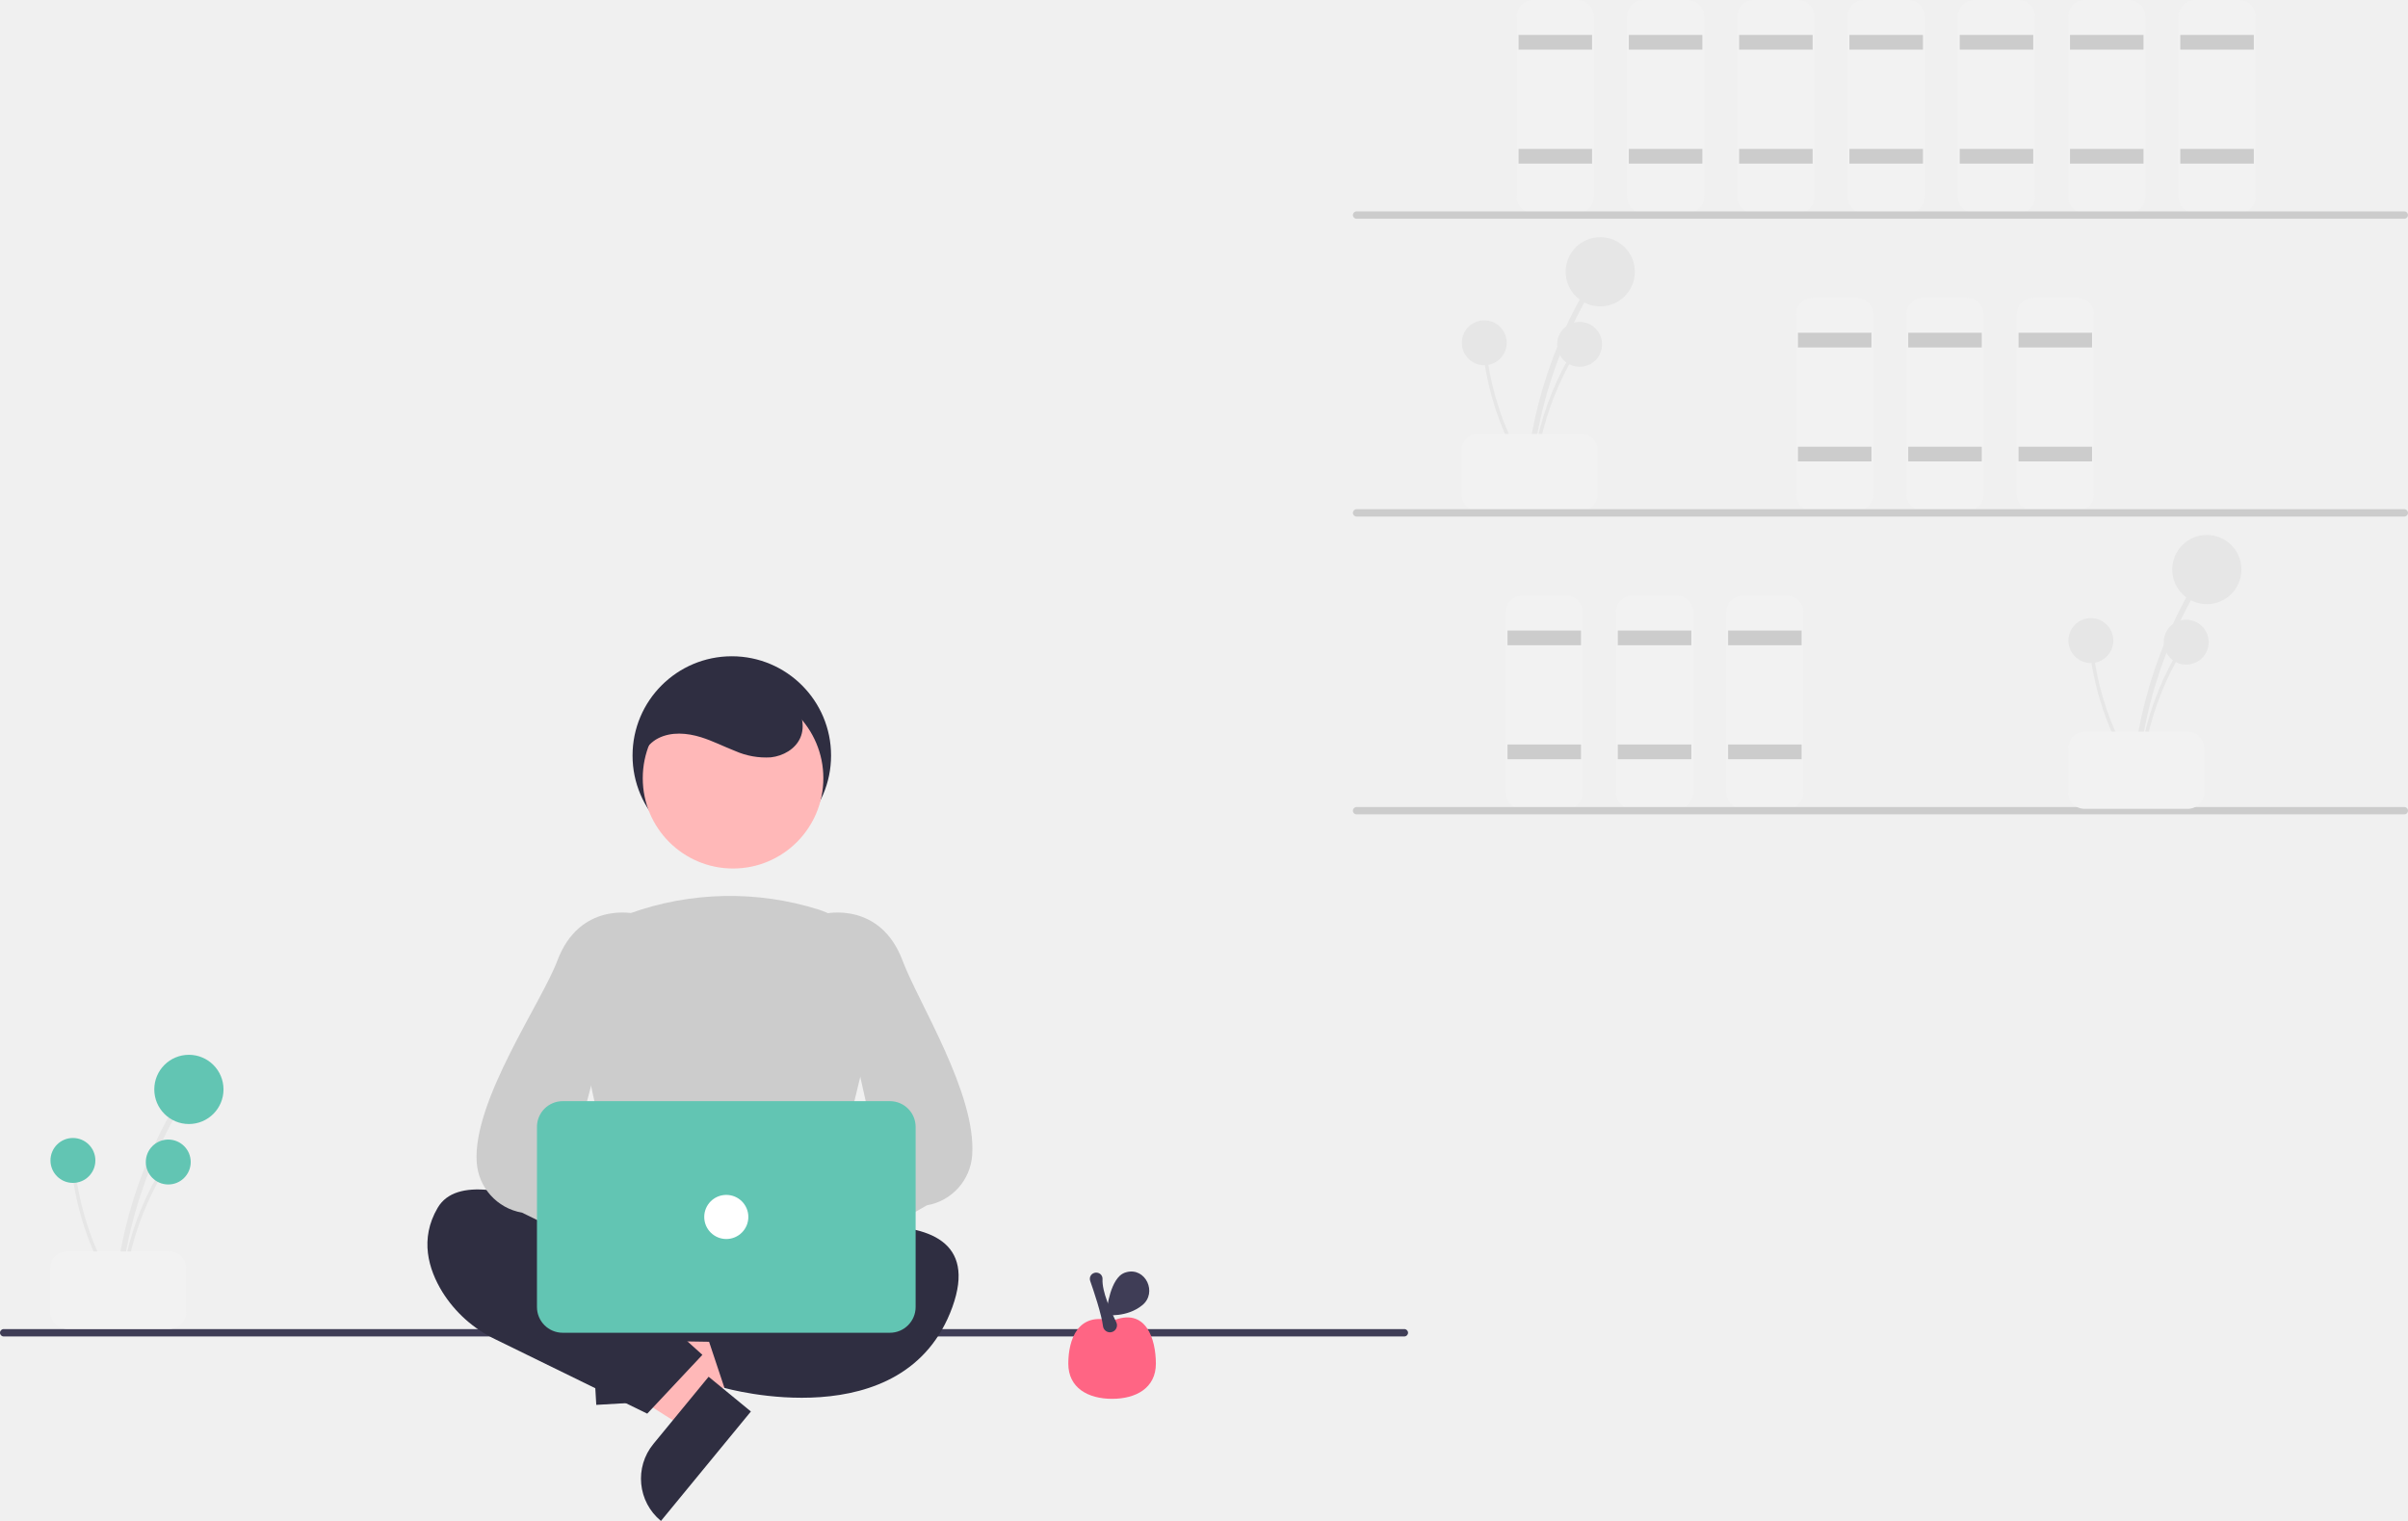
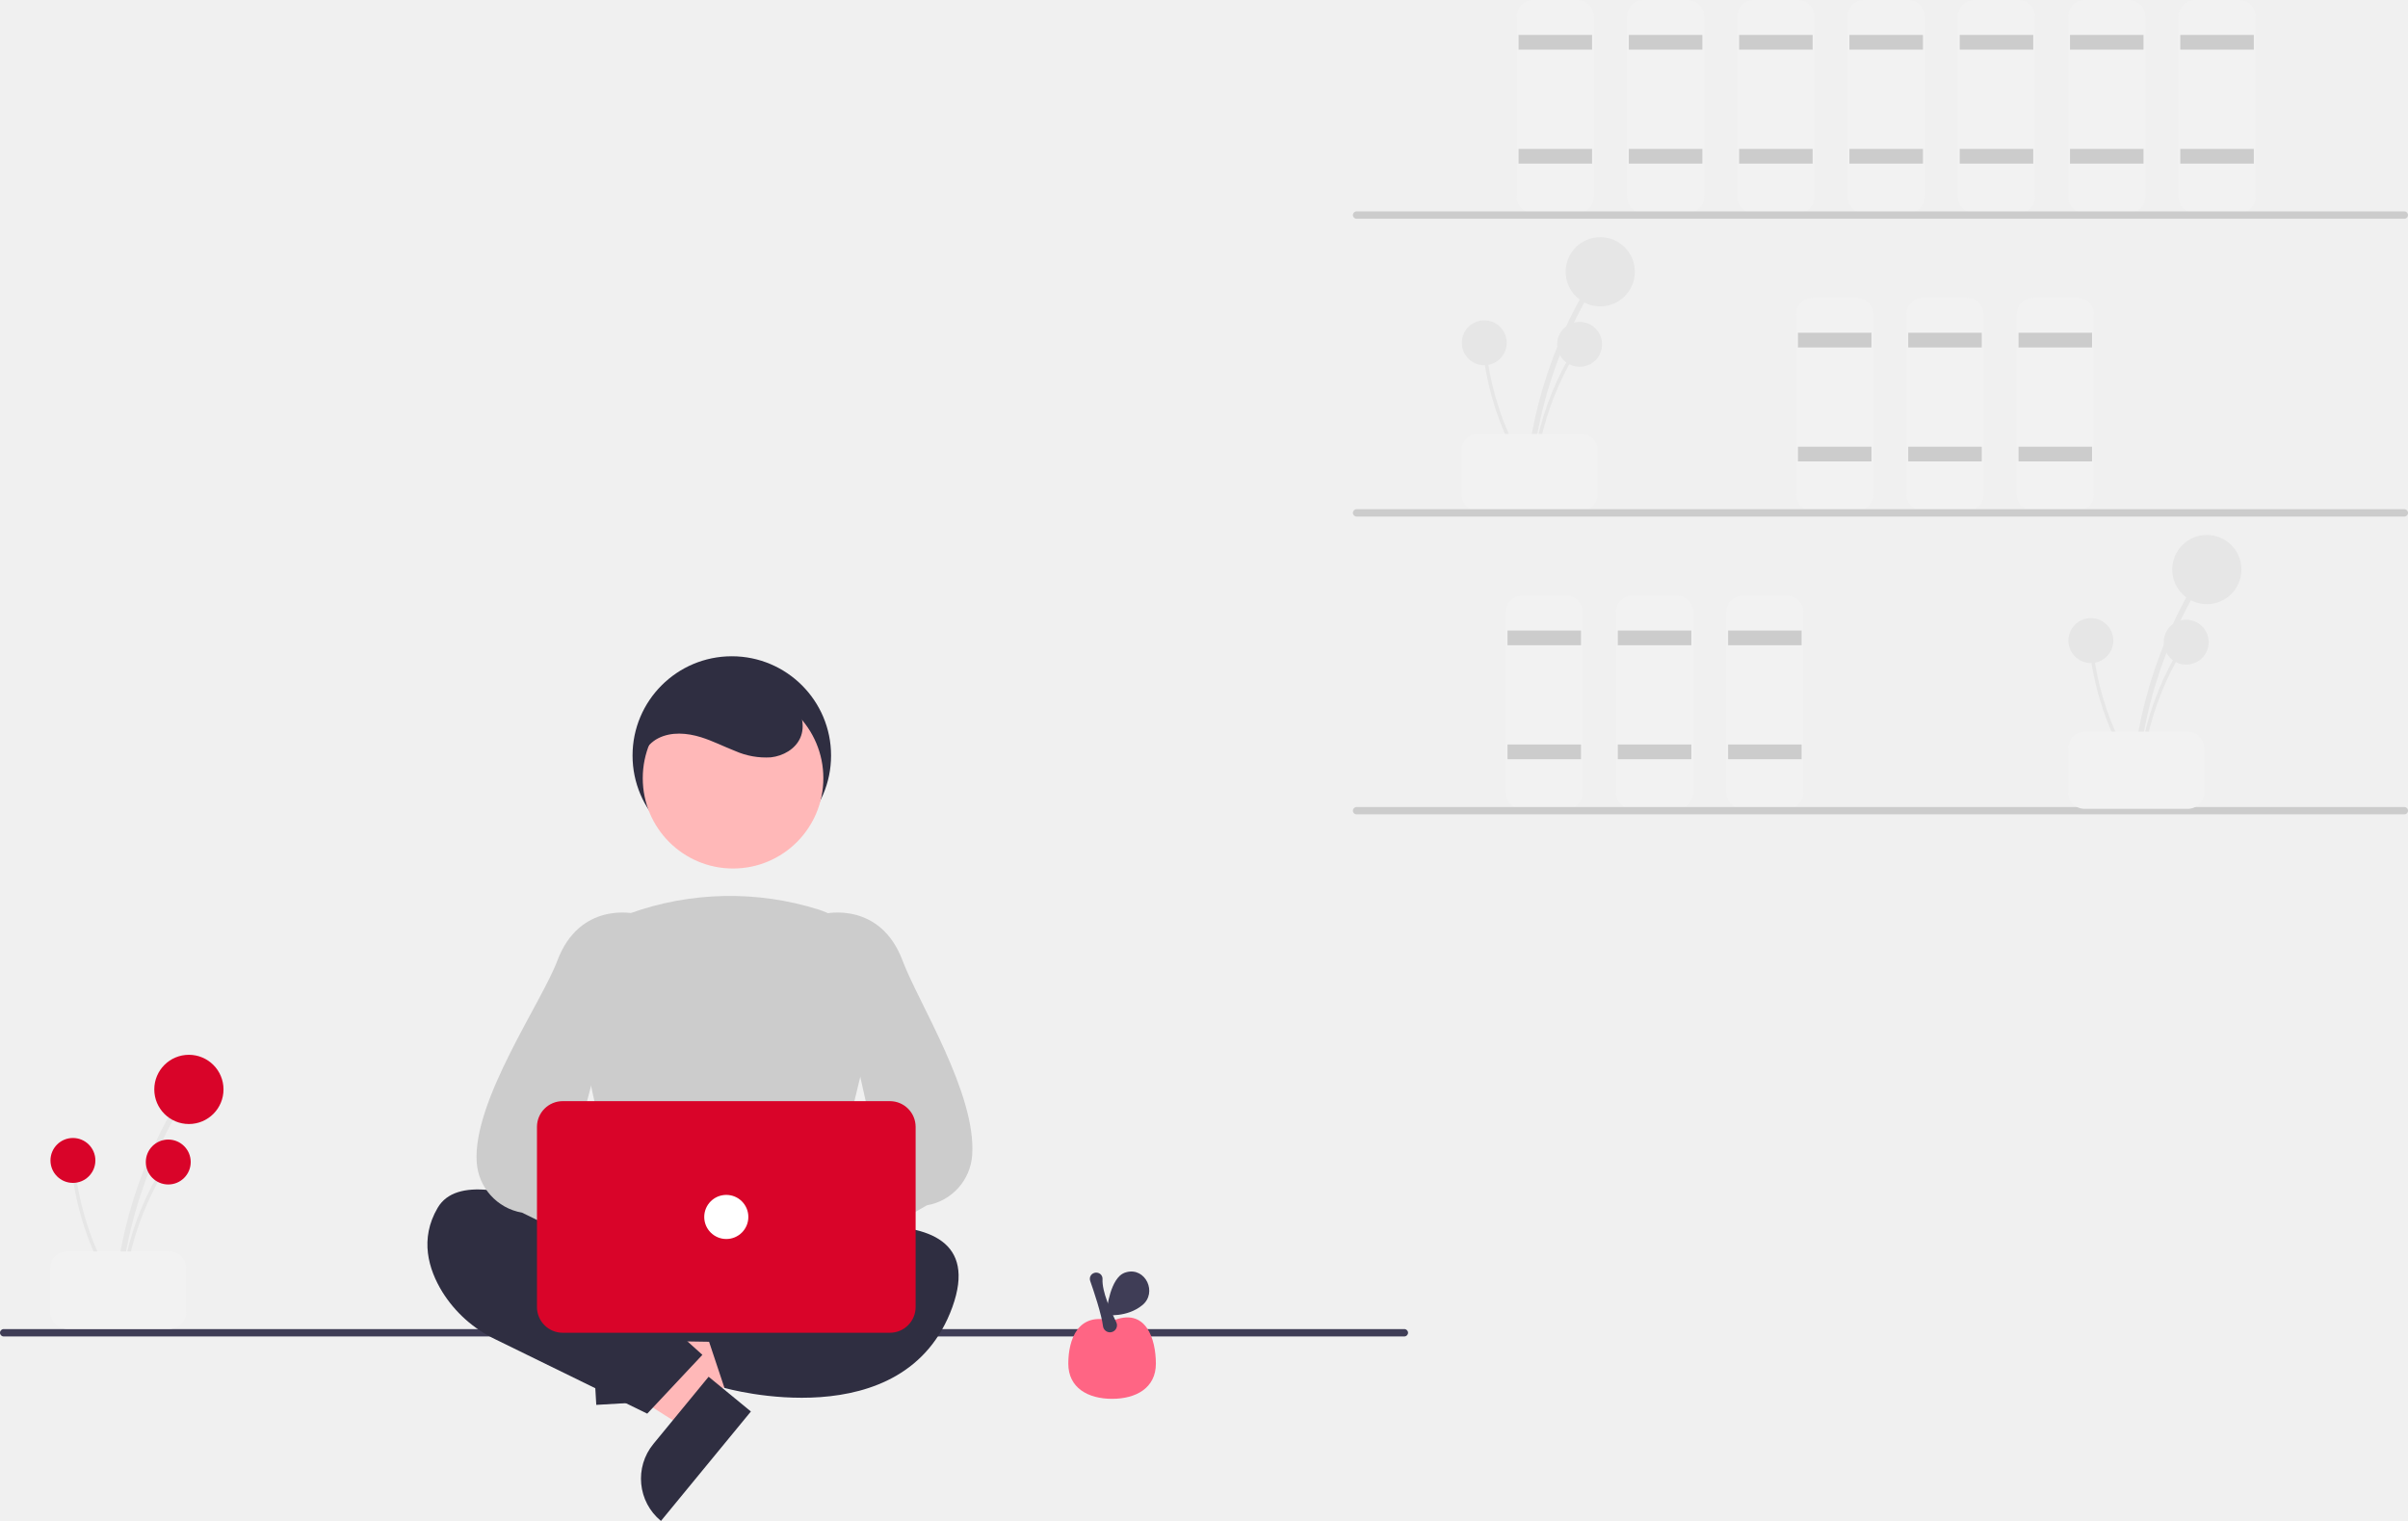
<svg xmlns="http://www.w3.org/2000/svg" data-name="Layer 1" width="655" height="413.68" viewBox="0 0 655 413.68">
  <path d="M689.063,372.583a122.041,122.041,0,0,1,10.101-38.517q2.28-5.092,5.018-9.961a.744.744,0,0,0-1.284-.75,123.729,123.729,0,0,0-13.768,37.982q-1.034,5.584-1.554,11.246c-.088.952,1.399.946,1.486,0Z" transform="translate(-272.5 -243.1602)" fill="#e6e6e6" />
  <circle cx="435.282" cy="73.914" r="9.414" fill="#e6e6e6" />
  <path d="M690.026,372.833a79.174,79.174,0,0,1,6.553-24.988q1.479-3.304,3.255-6.462a.483.483,0,0,0-.833-.487,80.268,80.268,0,0,0-8.932,24.641q-.671,3.622-1.008,7.296c-.057.618.908.614.964,0Z" transform="translate(-272.5 -243.1602)" fill="#e6e6e6" />
  <circle cx="429.67" cy="93.662" r="6.108" fill="#e6e6e6" />
  <path d="M688.809,372.257a79.174,79.174,0,0,1-10.202-23.733q-.866-3.515-1.408-7.097a.483.483,0,0,0-.956.128,80.268,80.268,0,0,0,8.113,24.922q1.699,3.269,3.693,6.373c.335.522,1.093-.074.76-.593Z" transform="translate(-272.5 -243.1602)" fill="#e6e6e6" />
  <circle cx="403.735" cy="93.233" r="6.108" fill="#e6e6e6" />
  <path d="M670.059,377.66v-12a4.505,4.505,0,0,1,4.5-4.5h28a4.505,4.505,0,0,1,4.5,4.5v12a4.505,4.505,0,0,1-4.5,4.5h-28A4.505,4.505,0,0,1,670.059,377.66Z" transform="translate(-272.5 -243.1602)" fill="#f2f2f2" style="isolation:isolate" />
  <path d="M701.559,301.16h-12a4.505,4.505,0,0,1-4.5-4.5v-49a4.505,4.505,0,0,1,4.5-4.5h12a4.505,4.505,0,0,1,4.5,4.5v49A4.505,4.505,0,0,1,701.559,301.16Z" transform="translate(-272.5 -243.1602)" fill="#f2f2f2" style="isolation:isolate" />
  <rect x="413.059" y="9.5" width="20" height="4" fill="#ccc" />
  <rect x="413.059" y="40.5" width="20" height="4" fill="#ccc" />
  <path d="M731.559,301.16h-12a4.505,4.505,0,0,1-4.5-4.5v-49a4.505,4.505,0,0,1,4.5-4.5h12a4.505,4.505,0,0,1,4.5,4.5v49A4.505,4.505,0,0,1,731.559,301.16Z" transform="translate(-272.5 -243.1602)" fill="#f2f2f2" style="isolation:isolate" />
  <rect x="443.059" y="9.5" width="20" height="4" fill="#ccc" />
  <rect x="443.059" y="40.5" width="20" height="4" fill="#ccc" />
  <path d="M761.559,301.16h-12a4.505,4.505,0,0,1-4.5-4.5v-49a4.505,4.505,0,0,1,4.5-4.5h12a4.505,4.505,0,0,1,4.5,4.5v49A4.505,4.505,0,0,1,761.559,301.16Z" transform="translate(-272.5 -243.1602)" fill="#f2f2f2" style="isolation:isolate" />
  <rect x="473.059" y="9.5" width="20" height="4" fill="#ccc" />
  <rect x="473.059" y="40.5" width="20" height="4" fill="#ccc" />
  <path d="M777.559,382.16h-12a4.505,4.505,0,0,1-4.5-4.5v-49a4.505,4.505,0,0,1,4.5-4.5h12a4.505,4.505,0,0,1,4.5,4.5v49A4.505,4.505,0,0,1,777.559,382.16Z" transform="translate(-272.5 -243.1602)" fill="#f2f2f2" style="isolation:isolate" />
  <rect x="489.059" y="90.5" width="20" height="4" fill="#ccc" />
  <rect x="489.059" y="121.5" width="20" height="4" fill="#ccc" />
  <path d="M807.559,382.16h-12a4.505,4.505,0,0,1-4.5-4.5v-49a4.505,4.505,0,0,1,4.5-4.5h12a4.505,4.505,0,0,1,4.5,4.5v49A4.505,4.505,0,0,1,807.559,382.16Z" transform="translate(-272.5 -243.1602)" fill="#f2f2f2" style="isolation:isolate" />
  <rect x="519.059" y="90.5" width="20" height="4" fill="#ccc" />
  <rect x="519.059" y="121.5" width="20" height="4" fill="#ccc" />
  <path d="M837.559,382.16h-12a4.505,4.505,0,0,1-4.5-4.5v-49a4.505,4.505,0,0,1,4.5-4.5h12a4.505,4.505,0,0,1,4.5,4.5v49A4.505,4.505,0,0,1,837.559,382.16Z" transform="translate(-272.5 -243.1602)" fill="#f2f2f2" style="isolation:isolate" />
  <rect x="549.059" y="90.5" width="20" height="4" fill="#ccc" />
  <rect x="549.059" y="121.5" width="20" height="4" fill="#ccc" />
  <path d="M698.559,463.16h-12a4.505,4.505,0,0,1-4.5-4.5v-49a4.505,4.505,0,0,1,4.5-4.5h12a4.505,4.505,0,0,1,4.5,4.5v49A4.505,4.505,0,0,1,698.559,463.16Z" transform="translate(-272.5 -243.1602)" fill="#f2f2f2" style="isolation:isolate" />
  <rect x="410.059" y="171.5" width="20" height="4" fill="#ccc" />
  <rect x="410.059" y="202.5" width="20" height="4" fill="#ccc" />
  <path d="M728.559,463.16h-12a4.505,4.505,0,0,1-4.5-4.5v-49a4.505,4.505,0,0,1,4.5-4.5h12a4.505,4.505,0,0,1,4.5,4.5v49A4.505,4.505,0,0,1,728.559,463.16Z" transform="translate(-272.5 -243.1602)" fill="#f2f2f2" style="isolation:isolate" />
  <rect x="440.059" y="171.5" width="20" height="4" fill="#ccc" />
  <rect x="440.059" y="202.5" width="20" height="4" fill="#ccc" />
  <path d="M758.559,463.16h-12a4.505,4.505,0,0,1-4.5-4.5v-49a4.505,4.505,0,0,1,4.5-4.5h12a4.505,4.505,0,0,1,4.5,4.5v49A4.505,4.505,0,0,1,758.559,463.16Z" transform="translate(-272.5 -243.1602)" fill="#f2f2f2" style="isolation:isolate" />
  <rect x="470.059" y="171.5" width="20" height="4" fill="#ccc" />
  <rect x="470.059" y="202.5" width="20" height="4" fill="#ccc" />
  <path d="M791.559,301.16h-12a4.505,4.505,0,0,1-4.5-4.5v-49a4.505,4.505,0,0,1,4.5-4.5h12a4.505,4.505,0,0,1,4.5,4.5v49A4.505,4.505,0,0,1,791.559,301.16Z" transform="translate(-272.5 -243.1602)" fill="#f2f2f2" style="isolation:isolate" />
  <rect x="503.059" y="9.5" width="20" height="4" fill="#ccc" />
  <rect x="503.059" y="40.5" width="20" height="4" fill="#ccc" />
  <path d="M821.559,301.16h-12a4.505,4.505,0,0,1-4.5-4.5v-49a4.505,4.505,0,0,1,4.5-4.5h12a4.505,4.505,0,0,1,4.5,4.5v49A4.505,4.505,0,0,1,821.559,301.16Z" transform="translate(-272.5 -243.1602)" fill="#f2f2f2" style="isolation:isolate" />
  <rect x="533.059" y="9.5" width="20" height="4" fill="#ccc" />
  <rect x="533.059" y="40.5" width="20" height="4" fill="#ccc" />
  <path d="M851.559,301.16h-12a4.505,4.505,0,0,1-4.5-4.5v-49a4.505,4.505,0,0,1,4.5-4.5h12a4.505,4.505,0,0,1,4.5,4.5v49A4.505,4.505,0,0,1,851.559,301.16Z" transform="translate(-272.5 -243.1602)" fill="#f2f2f2" style="isolation:isolate" />
  <rect x="563.059" y="9.5" width="20" height="4" fill="#ccc" />
  <rect x="563.059" y="40.5" width="20" height="4" fill="#ccc" />
  <path d="M881.559,301.16h-12a4.505,4.505,0,0,1-4.5-4.5v-49a4.505,4.505,0,0,1,4.5-4.5h12a4.505,4.505,0,0,1,4.5,4.5v49A4.505,4.505,0,0,1,881.559,301.16Z" transform="translate(-272.5 -243.1602)" fill="#f2f2f2" style="isolation:isolate" />
  <rect x="593.059" y="9.5" width="20" height="4" fill="#ccc" />
  <rect x="593.059" y="40.5" width="20" height="4" fill="#ccc" />
  <path d="M926.5,302.66h-285a1,1,0,0,1,0-2h285a1,1,0,0,1,0,2Z" transform="translate(-272.5 -243.1602)" fill="#ccc" />
  <path d="M926.5,383.66h-285a1,1,0,0,1,0-2h285a1,1,0,0,1,0,2Z" transform="translate(-272.5 -243.1602)" fill="#ccc" />
  <path d="M926.5,464.66h-285a1,1,0,0,1,0-2h285a1,1,0,0,1,0,2Z" transform="translate(-272.5 -243.1602)" fill="#ccc" />
  <path d="M854.063,453.583a122.041,122.041,0,0,1,10.101-38.517q2.28-5.092,5.018-9.961a.744.744,0,0,0-1.284-.75,123.729,123.729,0,0,0-13.768,37.982q-1.034,5.584-1.554,11.246c-.088.952,1.399.946,1.486,0Z" transform="translate(-272.5 -243.1602)" fill="#e6e6e6" />
  <circle cx="600.282" cy="154.914" r="9.414" fill="#e6e6e6" />
  <path d="M855.026,453.833a79.174,79.174,0,0,1,6.553-24.988q1.479-3.304,3.255-6.462a.483.483,0,0,0-.833-.487,80.268,80.268,0,0,0-8.932,24.641q-.671,3.622-1.008,7.296c-.057.618.908.614.964,0Z" transform="translate(-272.5 -243.1602)" fill="#e6e6e6" />
  <circle cx="594.67" cy="174.662" r="6.108" fill="#e6e6e6" />
  <path d="M853.809,453.257a79.174,79.174,0,0,1-10.202-23.733q-.866-3.515-1.408-7.097a.483.483,0,0,0-.956.128,80.268,80.268,0,0,0,8.113,24.922q1.699,3.269,3.693,6.373c.335.522,1.093-.074.76-.593Z" transform="translate(-272.5 -243.1602)" fill="#e6e6e6" />
  <circle cx="568.735" cy="174.233" r="6.108" fill="#e6e6e6" />
  <path d="M835.059,458.66v-12a4.505,4.505,0,0,1,4.5-4.5h28a4.505,4.505,0,0,1,4.5,4.5v12a4.505,4.505,0,0,1-4.5,4.5h-28A4.505,4.505,0,0,1,835.059,458.66Z" transform="translate(-272.5 -243.1602)" fill="#f2f2f2" style="isolation:isolate" />
  <path d="M654.5,606.66h-381a1,1,0,0,1,0-2h381a1,1,0,0,1,0,2Z" transform="translate(-272.5 -243.1602)" fill="#3f3d56" />
  <circle cx="199.059" cy="205.5" r="27" fill="#2f2e41" />
  <polygon points="173.405 378.826 172.69 366.588 219.556 358.003 220.612 376.067 173.405 378.826" fill="#ffb8b8" />
  <path d="M436.622,598.163h23.644a0,0,0,0,1,0,0v14.887a0,0,0,0,1,0,0H421.735a0,0,0,0,1,0,0v0A14.887,14.887,0,0,1,436.622,598.163Z" transform="translate(747.3404 -113.1422) rotate(86.65462)" fill="#2f2e41" />
  <polygon points="193.789 378.714 186.004 388.185 145.768 362.666 157.257 348.688 193.789 378.714" fill="#ffb8b8" />
  <path d="M454.39,629.787h23.644a0,0,0,0,1,0,0v14.887a0,0,0,0,1,0,0H439.503a0,0,0,0,1,0,0v0A14.887,14.887,0,0,1,454.39,629.787Z" transform="translate(-597.3196 343.8614) rotate(-50.58212)" fill="#2f2e41" />
  <path d="M443.887,577.83l-5.32,25.079a4,4,0,0,0,3.848,4.83l52.298.844a4,4,0,0,0,4.004-4.695l-4.575-25.922a4,4,0,0,0-3.939-3.305H447.8A4,4,0,0,0,443.887,577.83Z" transform="translate(-272.5 -243.1602)" fill="#2f2e41" />
  <path d="M452.559,586.66s-51-32-61-15c-5,8.5-2.5,16.75,1.25,22.875a34.631,34.631,0,0,0,14.402,12.891l41.347,20.234,15-16-10-9Z" transform="translate(-272.5 -243.1602)" fill="#2f2e41" />
  <path d="M478.559,581.66s66-19,53,17-62,22-62,22l-5-15,17-12Z" transform="translate(-272.5 -243.1602)" fill="#2f2e41" />
  <circle cx="199.398" cy="211.665" r="24.561" fill="#ffb8b8" />
  <path d="M473.185,585.629a131.994,131.994,0,0,1-30.257-3.986l-.292-.08-13.706-63.045a23.225,23.225,0,0,1,14.933-26.943,80.46,80.46,0,0,1,51.3-1.024h0a23.47,23.47,0,0,1,15.635,27.765l-15.308,63.195-.216.103C488.911,584.626,480.956,585.629,473.185,585.629Z" transform="translate(-272.5 -243.1602)" fill="#ccc" />
  <path d="M454.774,590.527a10.056,10.056,0,0,1,14.475-5.312l26.987-23.425,2.442,18.408-26.001,19.422a10.11,10.11,0,0,1-17.902-9.094Z" transform="translate(-272.5 -243.1602)" fill="#ffb8b8" />
  <path d="M480.512,595.636a4.534,4.534,0,0,1-1.296-.19,4.453,4.453,0,0,1-2.962-2.816l-3.257-9.229a4.472,4.472,0,0,1,1.302-4.902l36.769-22.074L496.573,491.763l.369-.089c.15-.037,15-3.417,21.086,12.811,4.261,11.365,20.031,36.077,18.919,52.776a14.885,14.885,0,0,1-12.322,13.728l-41.388,23.713A4.456,4.456,0,0,1,480.512,595.636Z" transform="translate(-272.5 -243.1602)" fill="#ccc" />
  <path d="M484.636,588.333a10.056,10.056,0,0,0-14.475-5.312l-26.986-23.425-2.442,18.408,26.001,19.422a10.11,10.11,0,0,0,17.902-9.094Z" transform="translate(-272.5 -243.1602)" fill="#ffb8b8" />
  <path d="M461.606,595.636a4.456,4.456,0,0,1-2.724-.935l-44.388-21.713a14.885,14.885,0,0,1-12.322-13.728c-1.113-16.699,17.657-43.411,21.919-54.776,6.085-16.228,20.936-12.849,21.086-12.811l.369.089L428.051,558.424l39.769,20.074a4.472,4.472,0,0,1,1.302,4.902l-3.257,9.229a4.453,4.453,0,0,1-2.962,2.816A4.535,4.535,0,0,1,461.606,595.636Z" transform="translate(-272.5 -243.1602)" fill="#ccc" />
-   <path d="M514.559,605.66h-89a7.008,7.008,0,0,1-7-7v-49a7.008,7.008,0,0,1,7-7h89a7.008,7.008,0,0,1,7,7v49A7.008,7.008,0,0,1,514.559,605.66Z" transform="translate(-272.5 -243.1602)" fill="#62C5B3" />
+   <path d="M514.559,605.66h-89a7.008,7.008,0,0,1-7-7v-49a7.008,7.008,0,0,1,7-7h89a7.008,7.008,0,0,1,7,7v49A7.008,7.008,0,0,1,514.559,605.66Z" transform="translate(-272.5 -243.1602)" fill="#D90429" />
  <circle cx="197.559" cy="331" r="6" fill="#fff" />
  <path d="M447.091,453.826c-1.456-3.692.933-8.092,4.476-9.881s7.818-1.448,11.608-.27c3.185.991,6.17,2.526,9.277,3.738a20.762,20.762,0,0,0,9.753,1.737c3.314-.374,6.613-2.233,7.969-5.28,1.406-3.159.45-7.013-1.715-9.709a18.799,18.799,0,0,0-8.612-5.535c-7.308-2.574-15.748-2.65-22.532,1.093s-11.394,11.71-9.992,19.33" transform="translate(-272.5 -243.1602)" fill="#2f2e41" />
  <path d="M305.162,594.979A122.042,122.042,0,0,1,315.263,556.461q2.28-5.092,5.018-9.961a.744.744,0,0,0-1.284-.75,123.728,123.728,0,0,0-13.768,37.982q-1.034,5.584-1.554,11.246c-.088.952,1.399.946,1.486,0Z" transform="translate(-272.5 -243.1602)" fill="#e6e6e6" />
-   <circle cx="51.381" cy="296.31" r="9.414" fill="#62C5B3" />
+   <circle cx="51.381" cy="296.31" r="9.414" fill="#D90429" />
  <path d="M306.125,595.229a79.174,79.174,0,0,1,6.553-24.988q1.479-3.304,3.255-6.462a.483.483,0,0,0-.833-.487,80.269,80.269,0,0,0-8.932,24.641q-.671,3.622-1.008,7.296c-.057.618.908.614.964,0Z" transform="translate(-272.5 -243.1602)" fill="#e6e6e6" />
-   <circle cx="45.769" cy="316.058" r="6.108" fill="#62C5B3" />
+   <circle cx="45.769" cy="316.058" r="6.108" fill="#D90429" />
  <path d="M304.908,594.652a79.174,79.174,0,0,1-10.202-23.733q-.866-3.515-1.408-7.097a.483.483,0,0,0-.956.128,80.268,80.268,0,0,0,8.113,24.922q1.699,3.269,3.693,6.373c.335.522,1.093-.074.76-.593Z" transform="translate(-272.5 -243.1602)" fill="#e6e6e6" />
-   <circle cx="19.835" cy="315.629" r="6.108" fill="#62C5B3" />
+   <circle cx="19.835" cy="315.629" r="6.108" fill="#D90429" />
  <path d="M286.159,600.056v-12a4.505,4.505,0,0,1,4.5-4.5h28a4.505,4.505,0,0,1,4.5,4.5v12a4.505,4.505,0,0,1-4.5,4.5h-28A4.505,4.505,0,0,1,286.159,600.056Z" transform="translate(-272.5 -243.1602)" fill="#f2f2f2" style="isolation:isolate" />
  <path d="M586.909,614.061c0,6.577-5.332,9.567-11.909,9.567s-11.909-2.99-11.909-9.567S565.738,599.81,575,602.456C584.262,598.487,586.909,607.484,586.909,614.061Z" transform="translate(-272.5 -243.1602)" fill="#ff6584" />
  <path d="M574.42,605.537a1.904,1.904,0,0,1-1.891-1.659c-.394-3.281-2.568-9.708-3.484-12.318l-0-.001a1.703,1.703,0,0,1,.22-1.566,1.787,1.787,0,0,1,2.663-.192,1.705,1.705,0,0,1,.468,1.276c-.179,3.351,2.263,8.765,3.735,11.694a1.908,1.908,0,0,1-1.51,2.756A1.763,1.763,0,0,1,574.42,605.537Z" transform="translate(-272.5 -243.1602)" fill="#3f3d56" />
  <path d="M583.232,598.146c4.134-3.383.891-10.308-4.283-8.978a4.178,4.178,0,0,0-1.864.994c-3.174,2.998-3.666,10.669-3.666,10.669S579.024,601.59,583.232,598.146Z" transform="translate(-272.5 -243.1602)" fill="#3f3d56" />
</svg>
